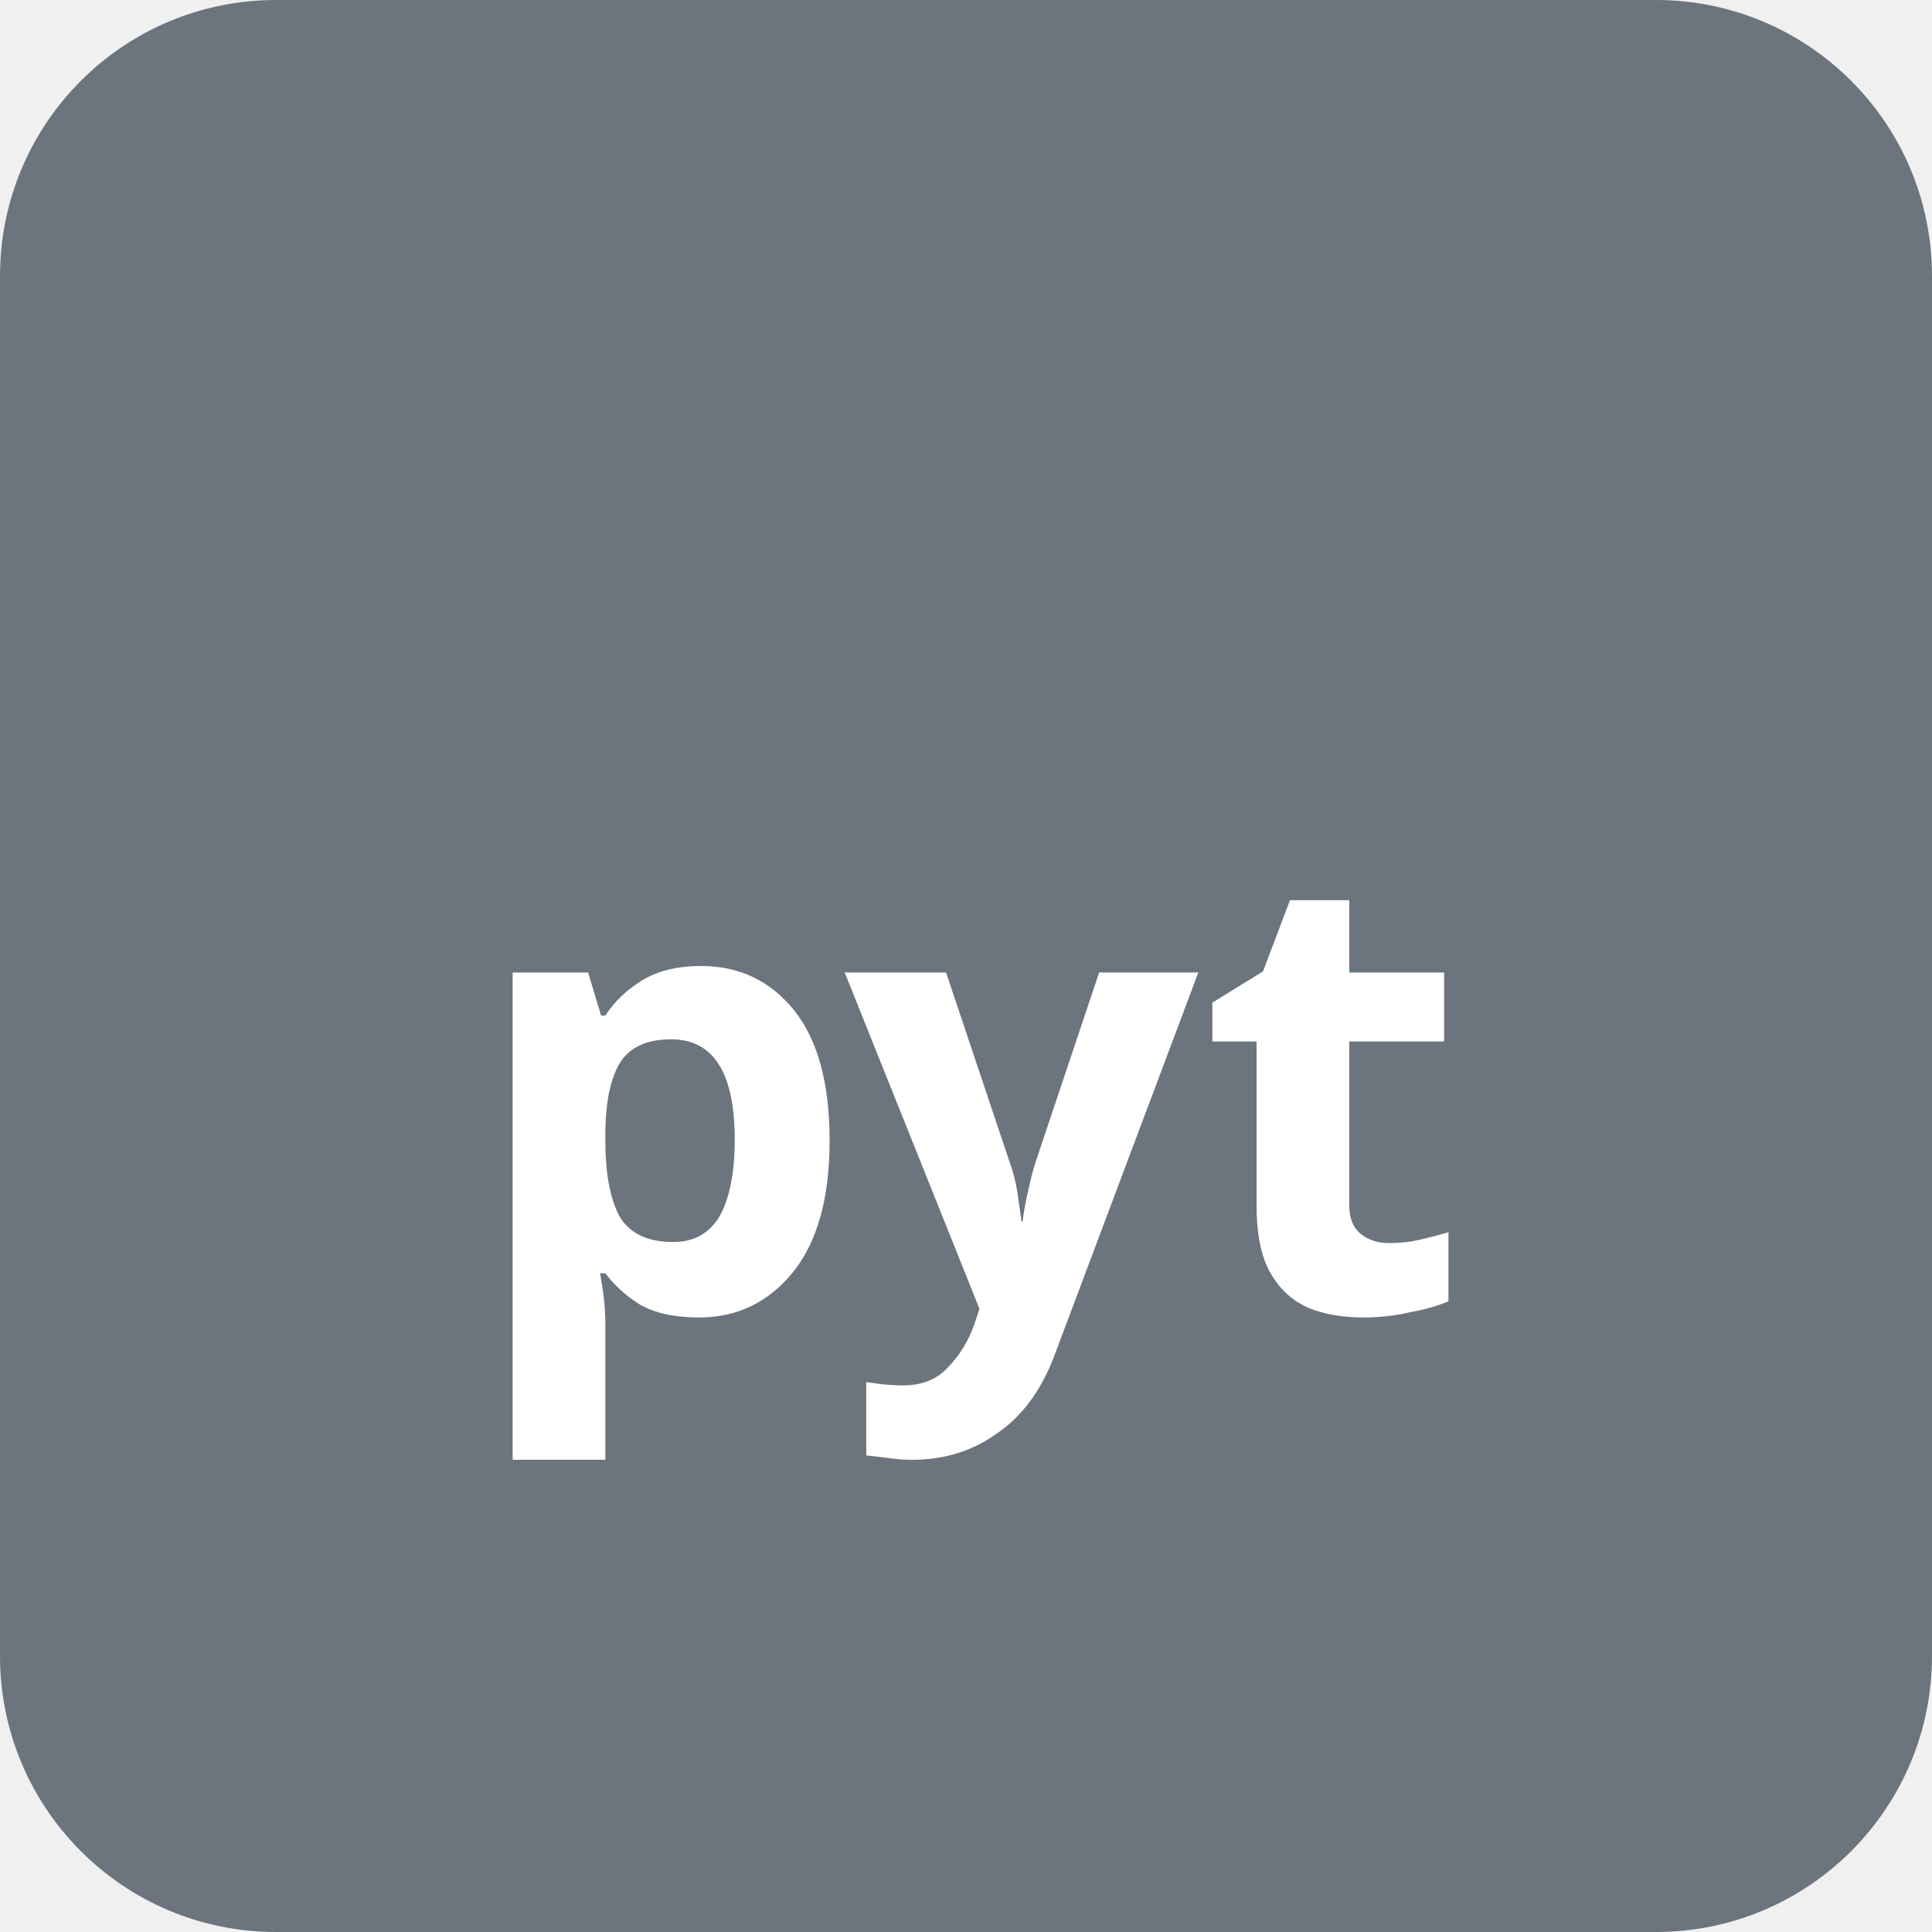
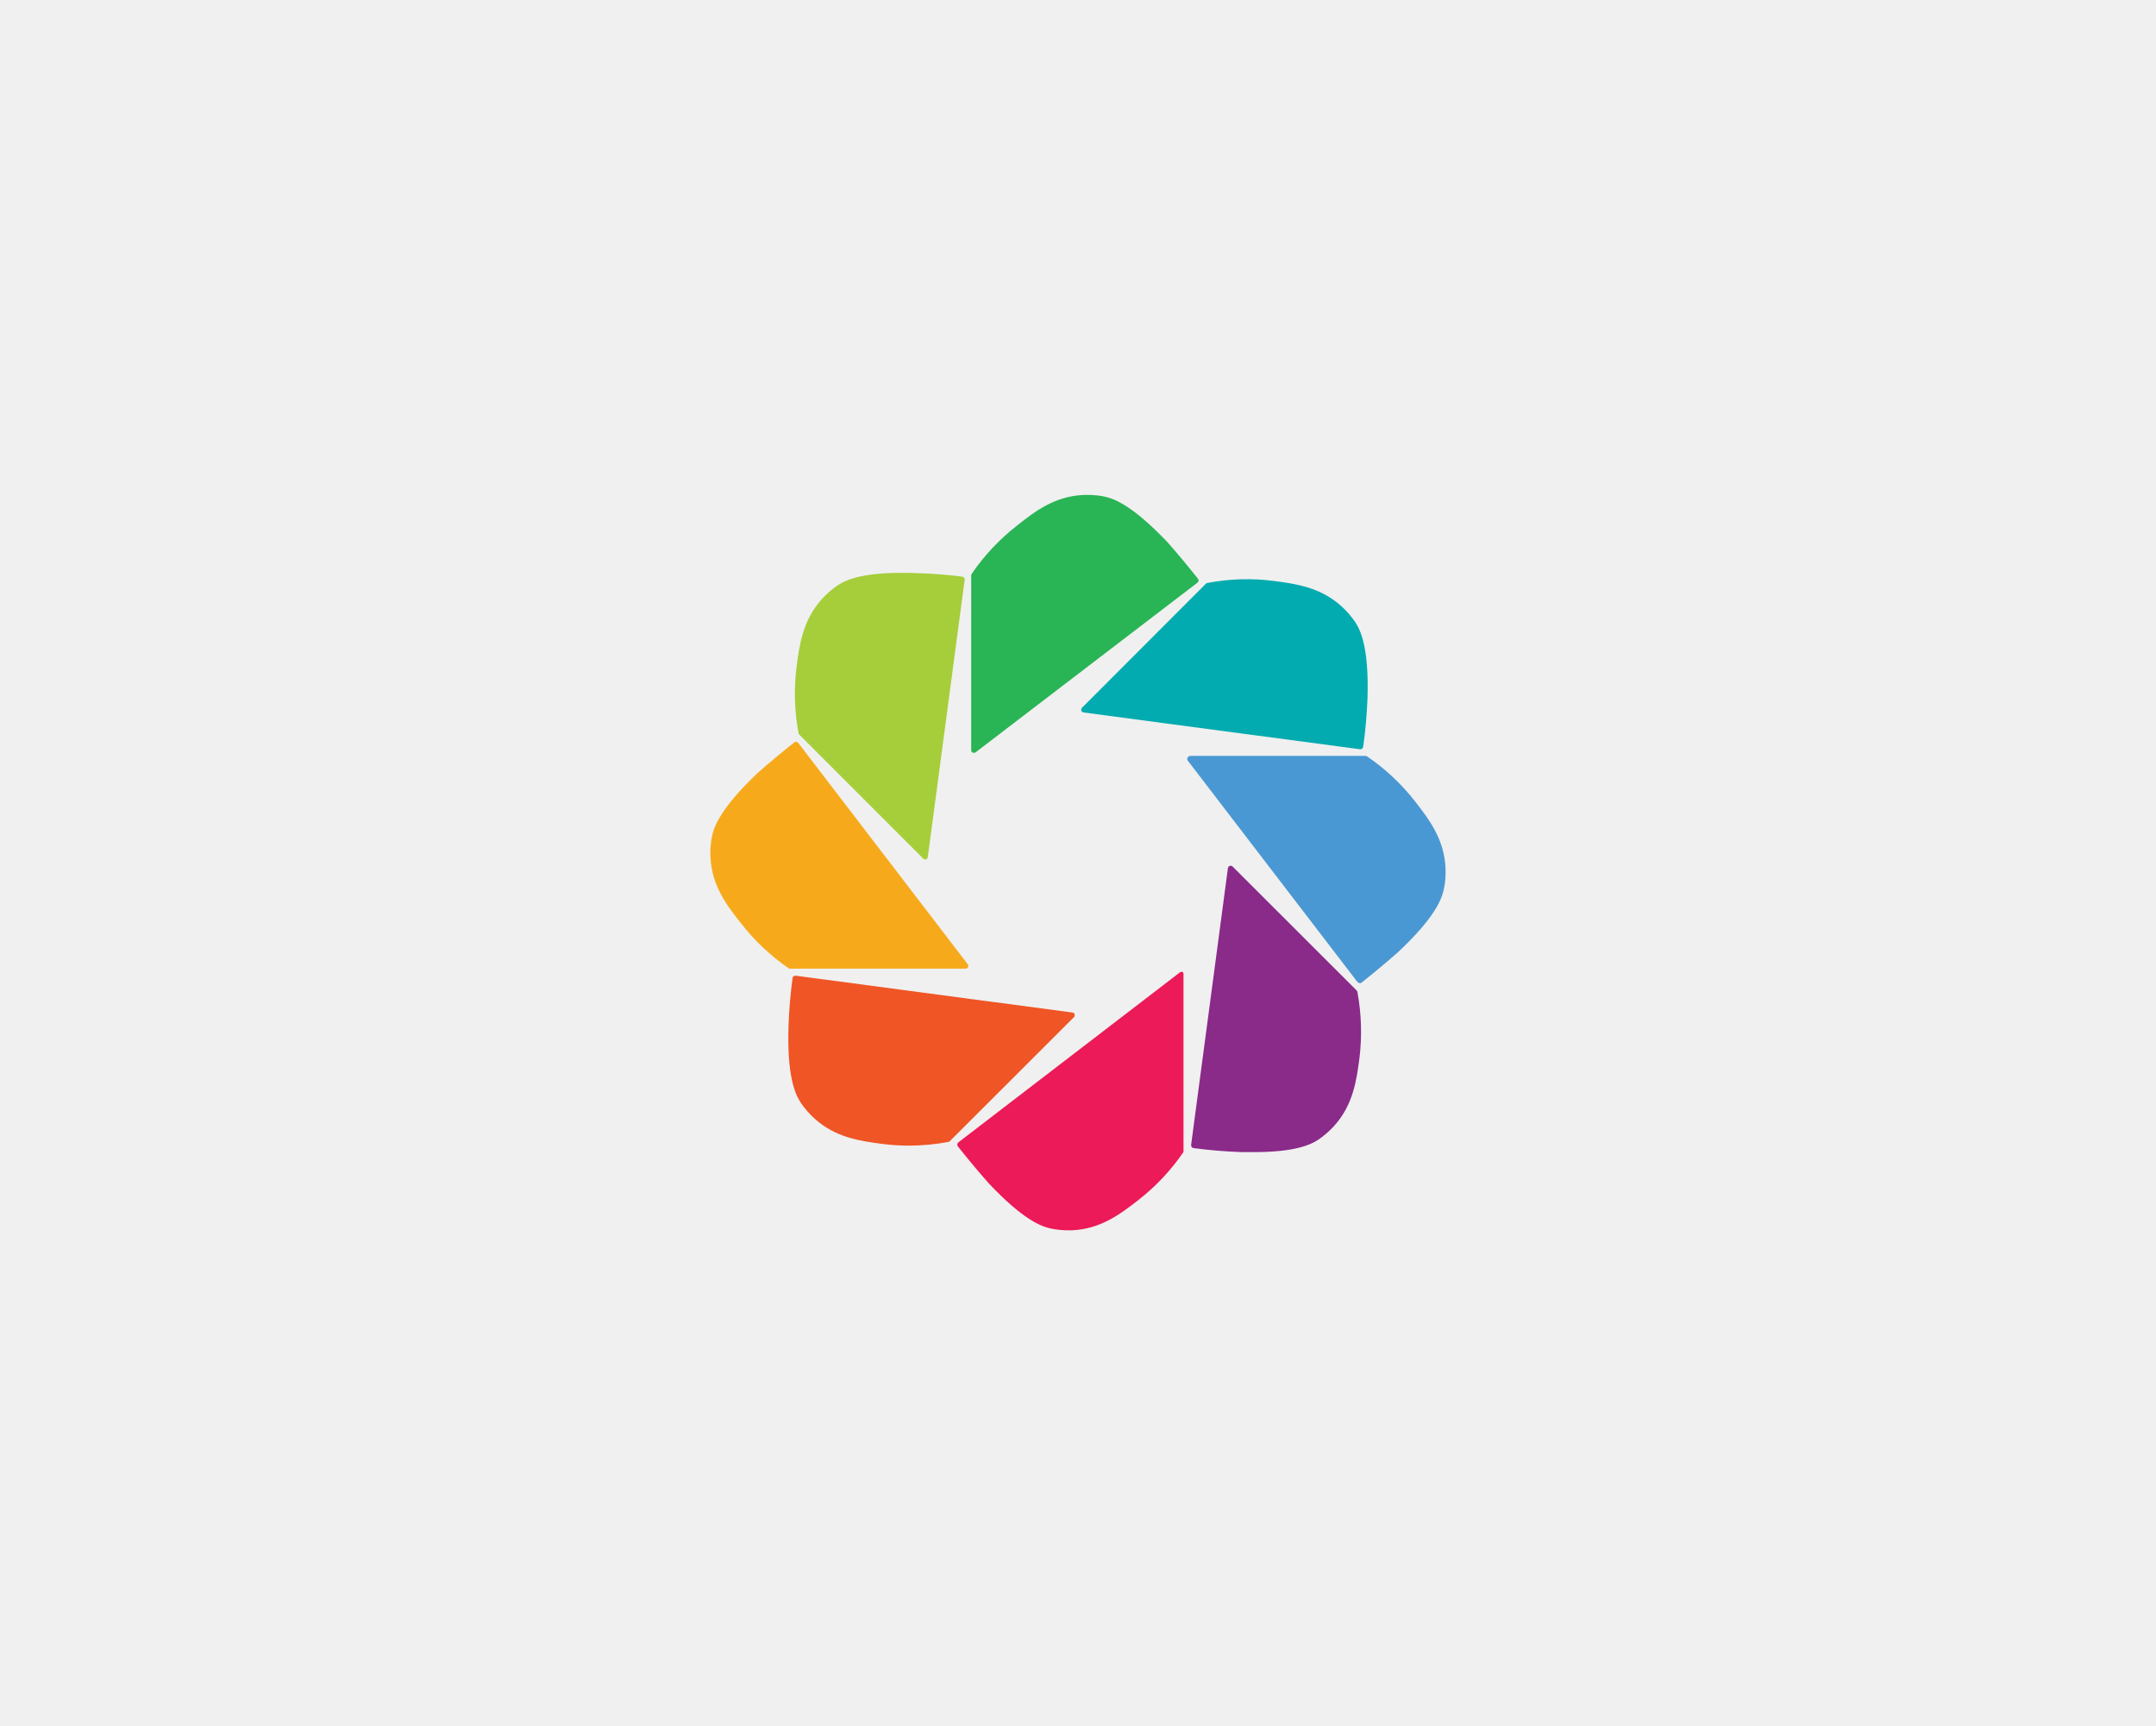
- <svg xmlns="http://www.w3.org/2000/svg" viewBox="0 0 28 28">
-   <rect width="28" height="28" rx="4" fill="#6c757d" />
-   <text x="14" y="19" text-anchor="middle" font-family="sans-serif" font-size="9" font-weight="bold" fill="#fff">pyt</text>
+ <svg xmlns="http://www.w3.org/2000/svg" id="a" viewBox="0 0 150 120">
+   <path d="M83.35,40.26c-.71-.89-1.42-1.75-2.13-2.55-2.41-2.53-3.68-3.03-4.43-3.18-.47-.09-.94-.12-1.42-.1-2,.09-3.38,1.15-4.6,2.12-1.22.95-2.29,2.08-3.16,3.36-.02.03-.03.07-.04.11v12.16c0,.07.04.14.11.18.03,0,.06,0,.09,0,.04,0,.09,0,.12-.04l15.42-11.79c.09-.07.1-.19.04-.28Z" style="fill:#29b455;" />
+   <path d="M94.28,43.26c-.27-.39-.58-.75-.93-1.07-1.48-1.35-3.21-1.58-4.73-1.78-1.54-.2-3.1-.15-4.62.14-.04,0-.07.03-.1.05l-8.62,8.63c-.06.05-.07.13-.05.2.02.07.09.12.16.13l19.25,2.56h0c.1,0,.18-.07.2-.17.16-1.1.25-2.21.3-3.32.11-3.48-.44-4.73-.86-5.37Z" style="fill:#02abaf;" />
+   <path d="M100.57,60.38c-.09-2.01-1.15-3.39-2.09-4.6-.95-1.22-2.08-2.29-3.36-3.16-.03-.02-.07-.03-.11-.04h-12.2c-.07,0-.14.04-.18.11-.04.06-.04.14,0,.21l11.82,15.42s.1.07.16.07c.04,0,.09,0,.12-.04.89-.71,1.75-1.42,2.55-2.13,2.53-2.38,3.03-3.65,3.18-4.4.1-.47.13-.96.11-1.44Z" style="fill:#4a98d3;" />
+   <path d="M94.44,69s-.03-.07-.05-.1l-8.63-8.62c-.05-.06-.13-.07-.2-.05-.07.02-.12.09-.13.16l-2.56,19.25c-.01.11.06.21.17.22,1.11.15,2.22.24,3.33.28h.85c2.84,0,3.93-.49,4.51-.87.39-.27.75-.58,1.07-.93,1.35-1.48,1.58-3.21,1.78-4.73.19-1.53.14-3.09-.14-4.6Z" style="fill:#8a2a89;" />
+   <path d="M82.31,67.63c-.06-.04-.14-.04-.21,0l-15.42,11.83c-.09.07-.1.19-.04.28.71.89,1.42,1.75,2.13,2.55,2.38,2.53,3.65,3.03,4.4,3.18.37.07.75.11,1.13.11h.28c2.01-.09,3.39-1.15,4.6-2.09,1.22-.95,2.29-2.08,3.16-3.36.01-.04.01-.08,0-.11v-12.2c.02-.06,0-.13-.04-.18Z" style="fill:#ec1a58;" />
+   <path d="M74.77,70.56c-.02-.07-.09-.12-.16-.13l-19.25-2.56c-.11-.01-.21.06-.22.17-.15,1.1-.24,2.21-.28,3.32-.11,3.47.44,4.72.86,5.36.27.39.58.75.93,1.07,1.48,1.35,3.21,1.58,4.73,1.78.61.08,1.23.12,1.85.12.93,0,1.85-.09,2.76-.26.04,0,.07-.03.1-.06l8.62-8.61c.06-.05.07-.13.05-.2Z" style="fill:#f05525;" />
+   <path d="M67.35,67.1l-11.81-15.42c-.07-.09-.19-.1-.28-.04-.89.71-1.75,1.42-2.55,2.13-2.53,2.41-3.03,3.68-3.18,4.43-.09.47-.13.94-.1,1.42.09,2,1.15,3.38,2.12,4.6.95,1.22,2.08,2.29,3.36,3.16.04.01.08.01.11,0h12.16c.07,0,.14-.04.18-.11.02-.06.01-.12-.01-.17Z" style="fill:#f6aa1b;" />
+   <path d="M66.95,40.11c-1.1-.14-2.21-.22-3.32-.25-3.47-.11-4.72.44-5.36.86-.39.27-.75.58-1.07.93-1.35,1.48-1.58,3.21-1.78,4.73-.19,1.54-.15,3.1.14,4.62,0,.04.03.07.05.1l8.62,8.62s.08.06.13.06h.06c.07-.02.12-.09.13-.16l2.56-19.25c.03-.11-.03-.22-.13-.25-.01,0-.03,0-.04,0Z" style="fill:#a5ce3a;" />
</svg>
